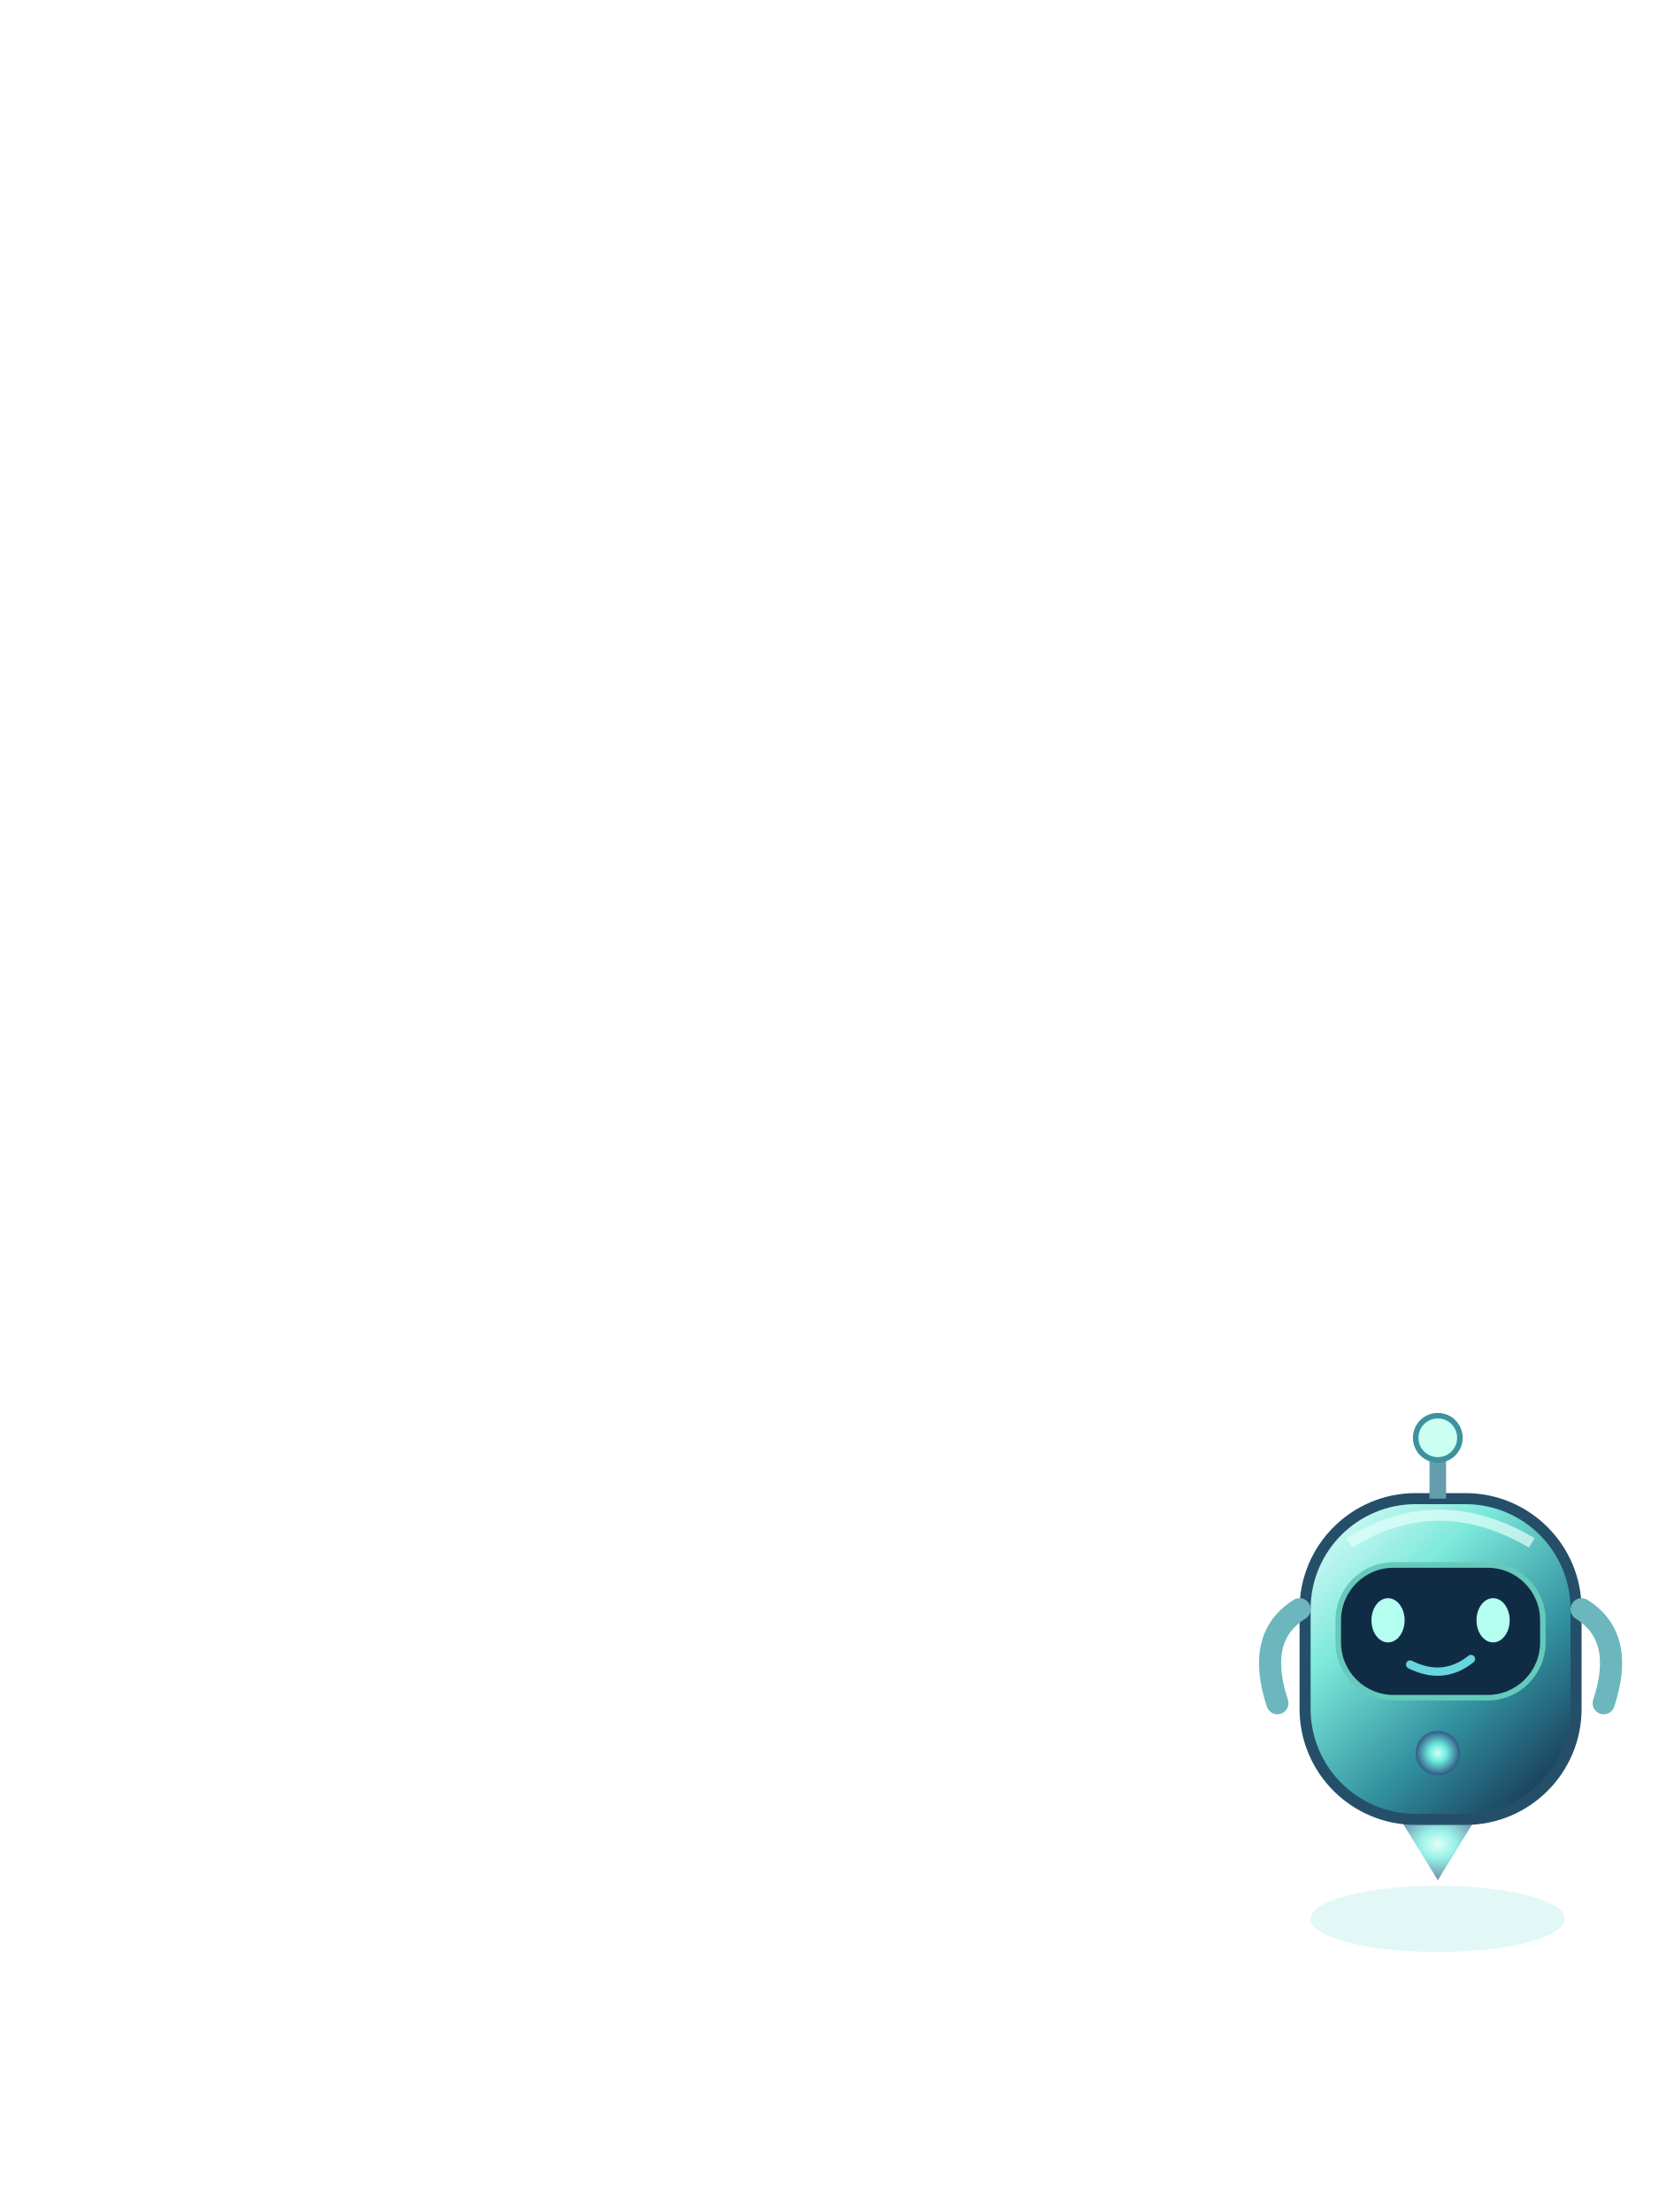
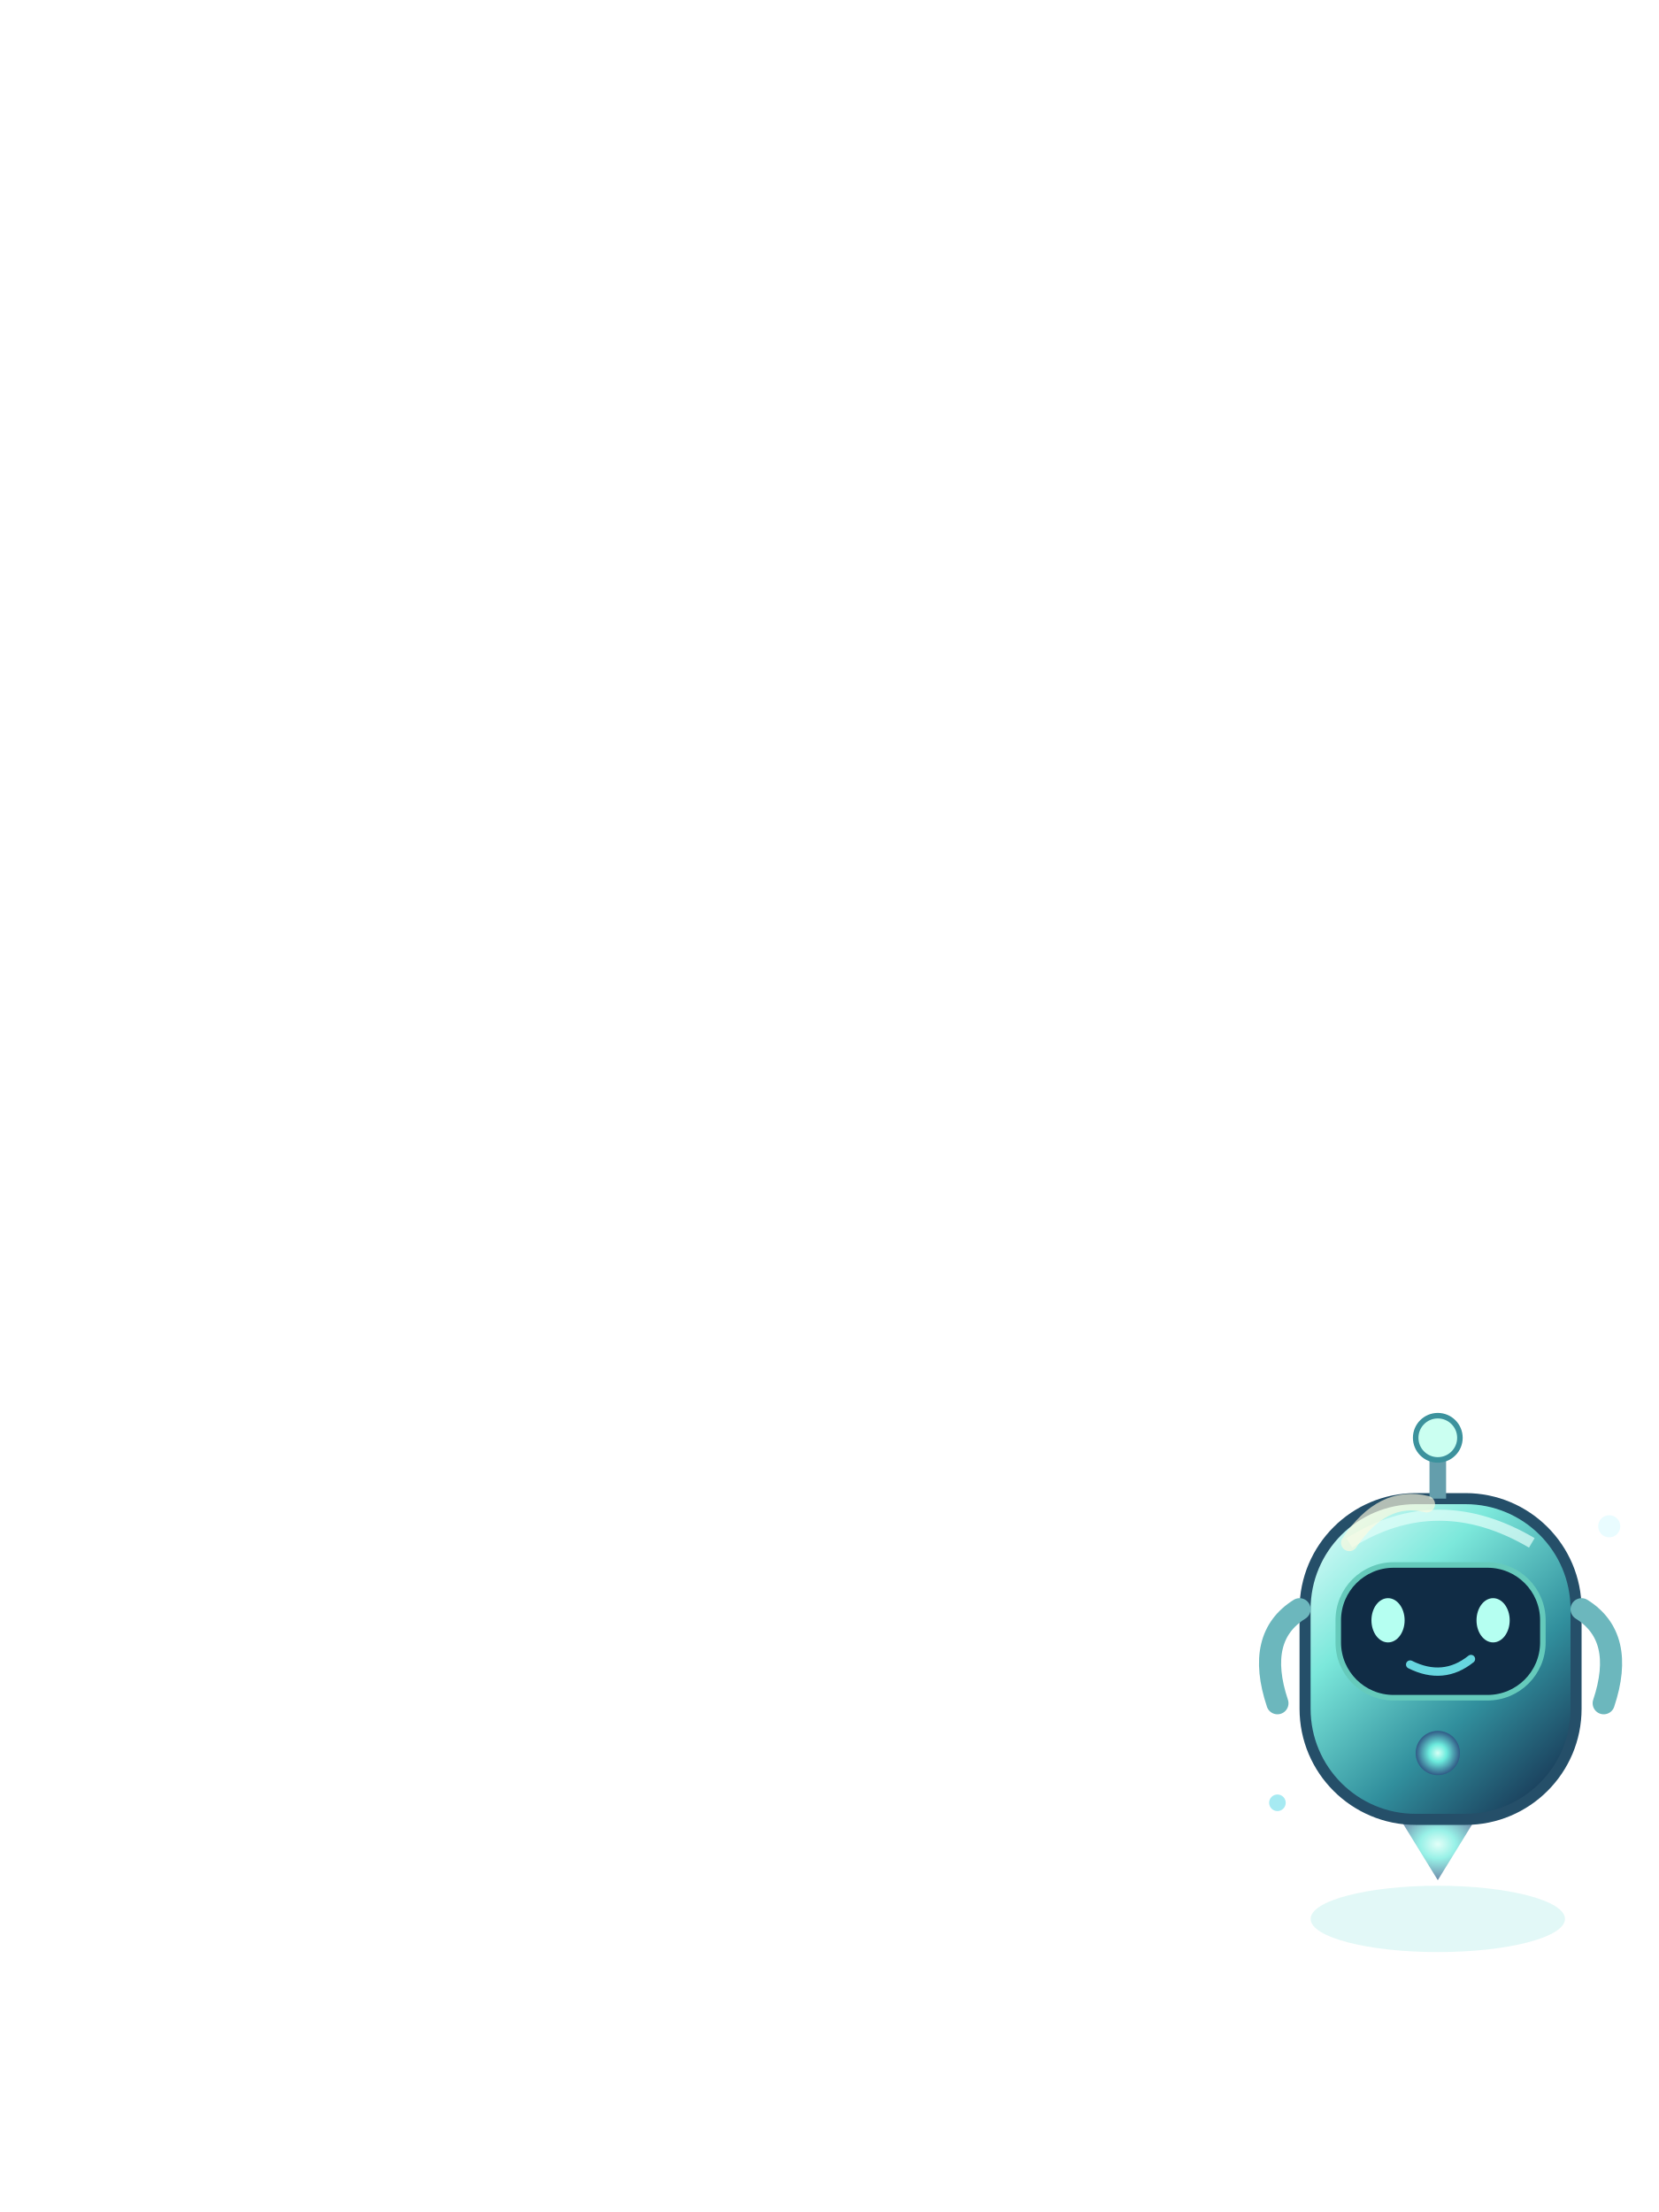
<svg xmlns="http://www.w3.org/2000/svg" viewBox="0 0 300 400" role="img" aria-label="orbit pet">
  <defs>
    <linearGradient id="shell" x2=".8" y2="1">
      <stop stop-color="#edffff" />
      <stop offset=".35" stop-color="#7ce8db" />
      <stop offset=".7" stop-color="#318f9d" />
      <stop offset="1" stop-color="#193a58" />
    </linearGradient>
    <radialGradient id="core">
      <stop stop-color="#d6fff5" />
      <stop offset=".4" stop-color="#6cebdd" />
      <stop offset="1" stop-color="#315a86" />
    </radialGradient>
  </defs>
  <ellipse cx="260" cy="347" rx="23" ry="6" fill="#61d9d0" opacity=".18" />
  <path d="M252 327L260 340L268 327" fill="url(#core)" opacity=".7" />
  <rect x="236" y="271" width="49" height="58" rx="20" fill="url(#shell)" stroke="#254f69" stroke-width="2" />
  <path d="M244 279Q260 269 277 279" fill="none" stroke="#e2fffa" stroke-width="2" opacity=".7" />
  <rect x="242" y="283" width="37" height="24" rx="10" fill="#102c45" stroke="#65cabb" />
  <ellipse cx="251" cy="293" rx="3" ry="4" fill="#b5fff1" />
  <ellipse cx="270" cy="293" rx="3" ry="4" fill="#b5fff1" />
  <path d="M255 301q6 3 11-1" stroke="#67d6df" stroke-width="1.5" fill="none" stroke-linecap="round" />
  <circle cx="260" cy="317" r="4" fill="url(#core)" />
  <path d="M260 271v-9" stroke="#649eac" stroke-width="3" />
  <circle cx="260" cy="260" r="4" fill="#cbfff1" stroke="#3c929d" />
  <path d="M235 291q-8 5-4 17m55-17q8 5 4 17" fill="none" stroke="#6cb7bd" stroke-width="4" stroke-linecap="round" />
+   <path d="M244 279 Q250 270 258 272" fill="none" stroke="#fff9dd" stroke-width="3" stroke-linecap="round" opacity=".65" />
+   <circle cx="291" cy="276" r="2" fill="#e9fcff" />
+   <circle cx="231" cy="326" r="1.5" fill="#a6eaf2" />
</svg>
